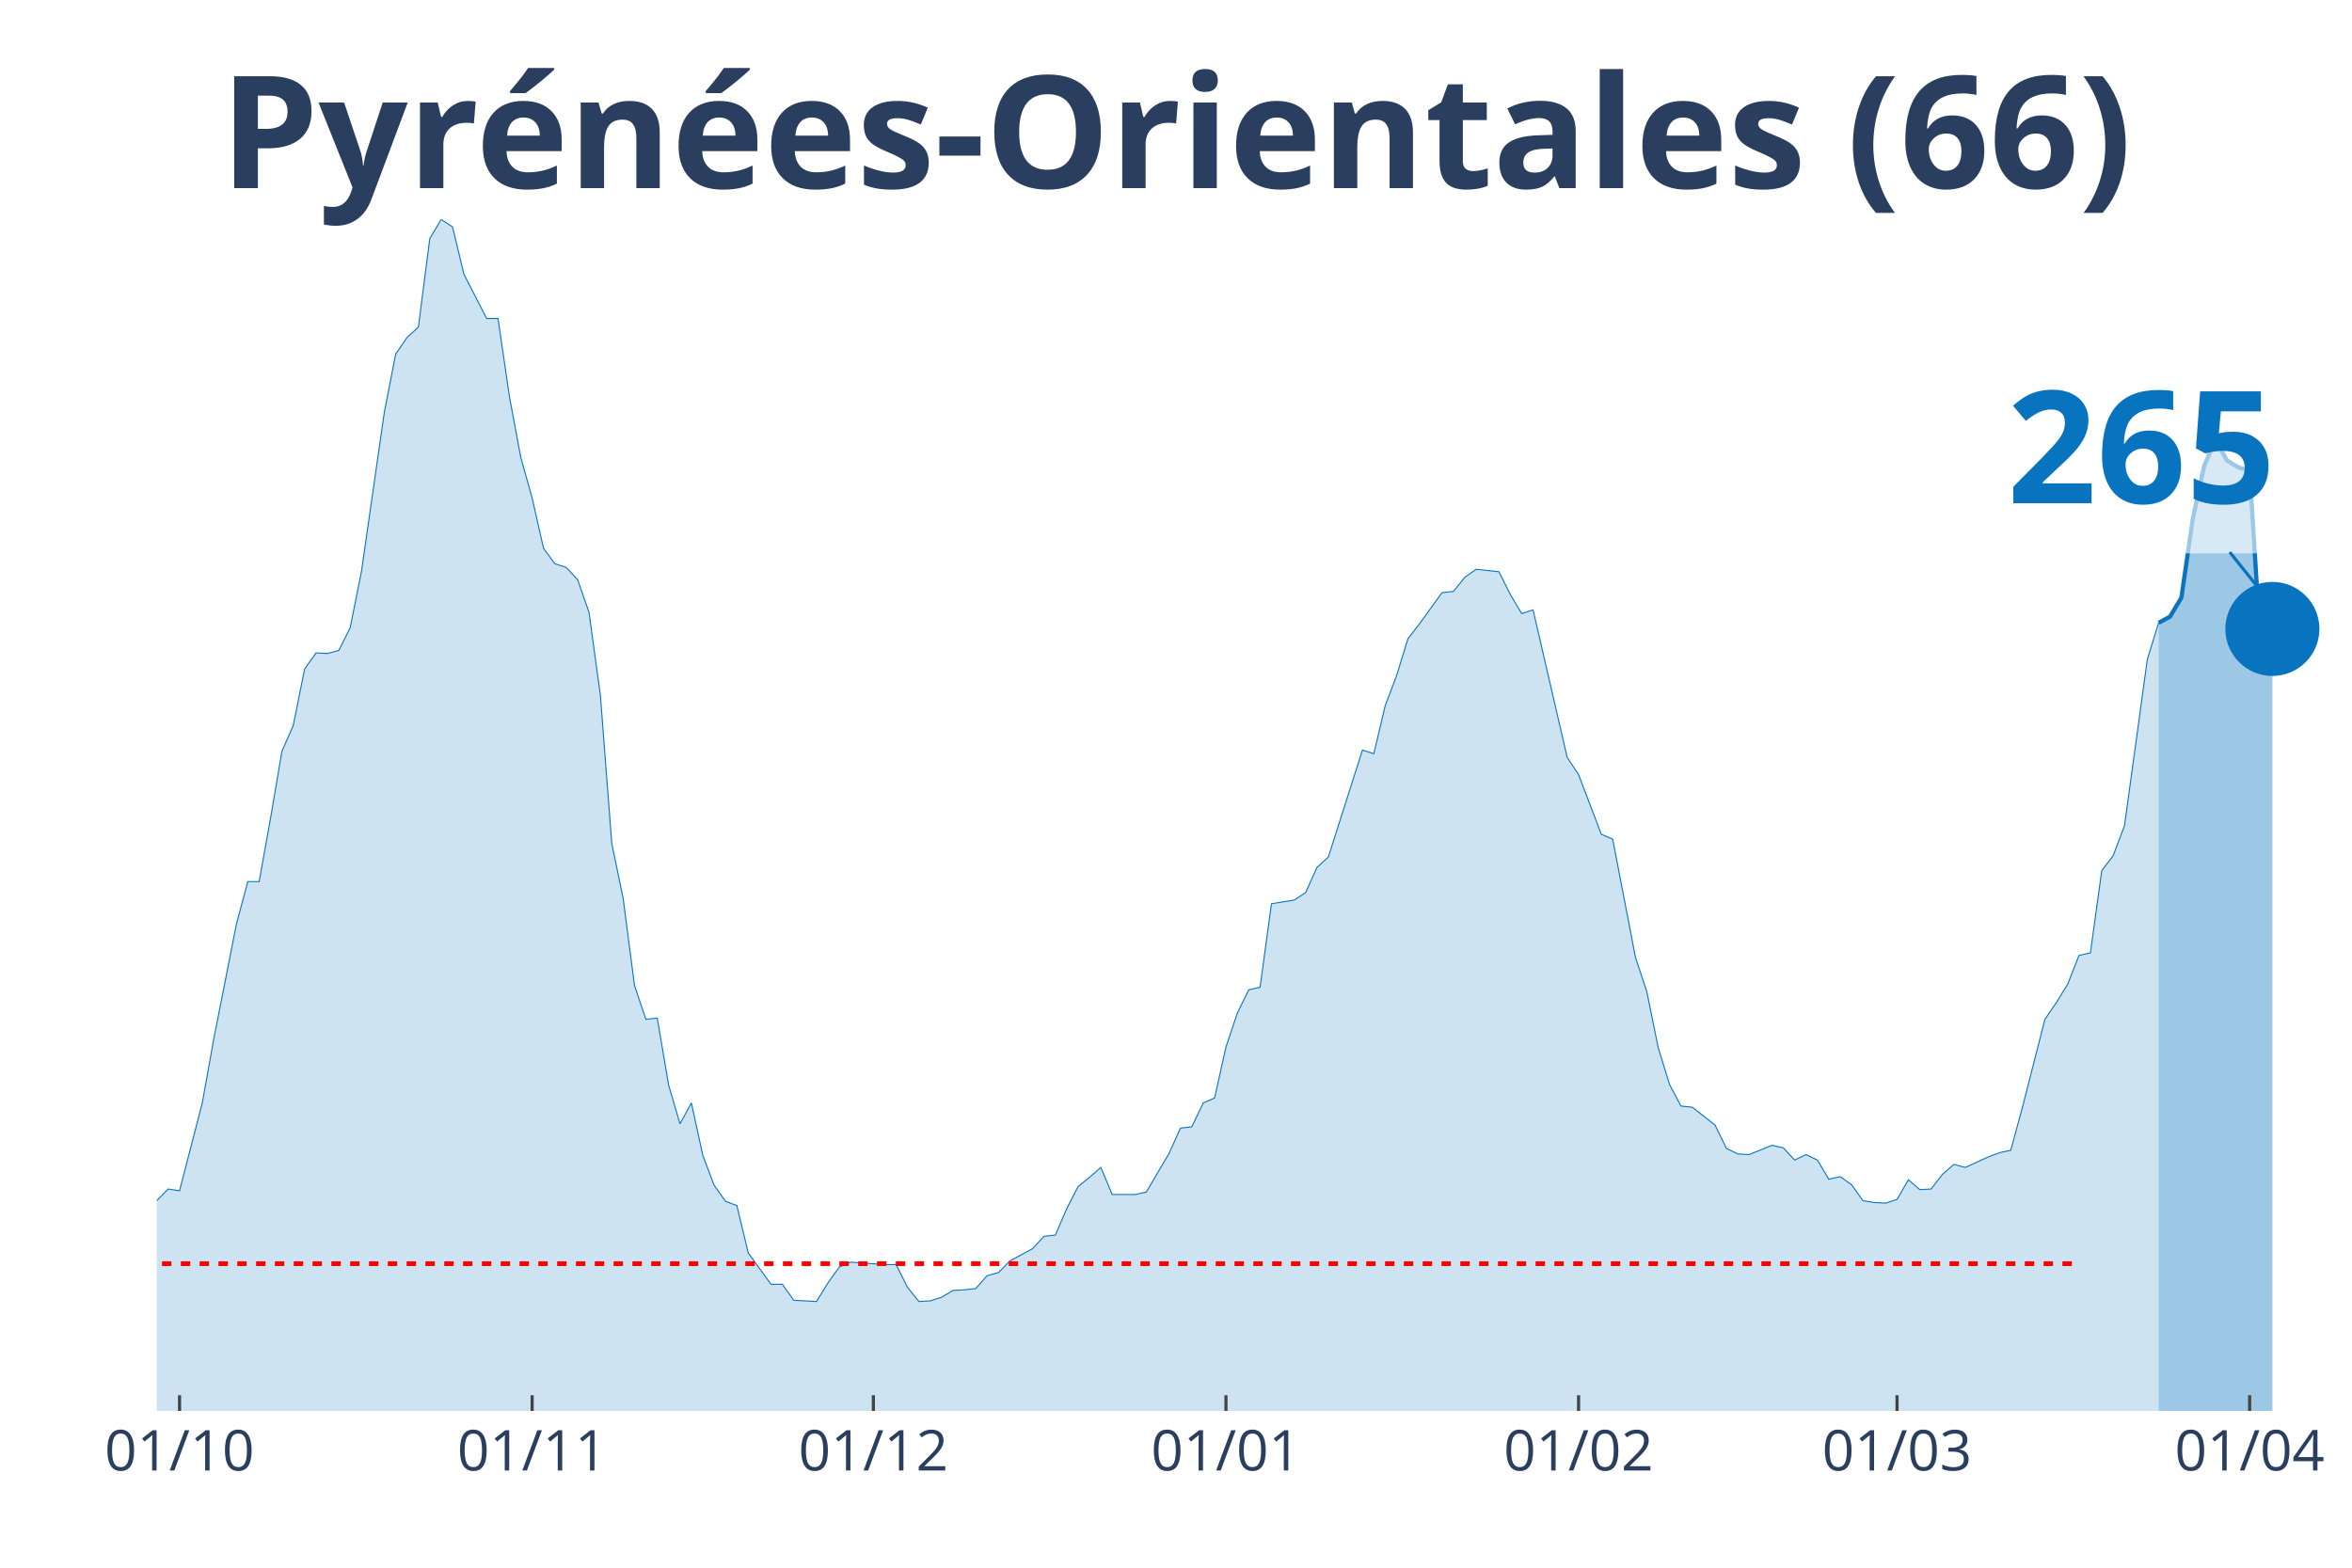
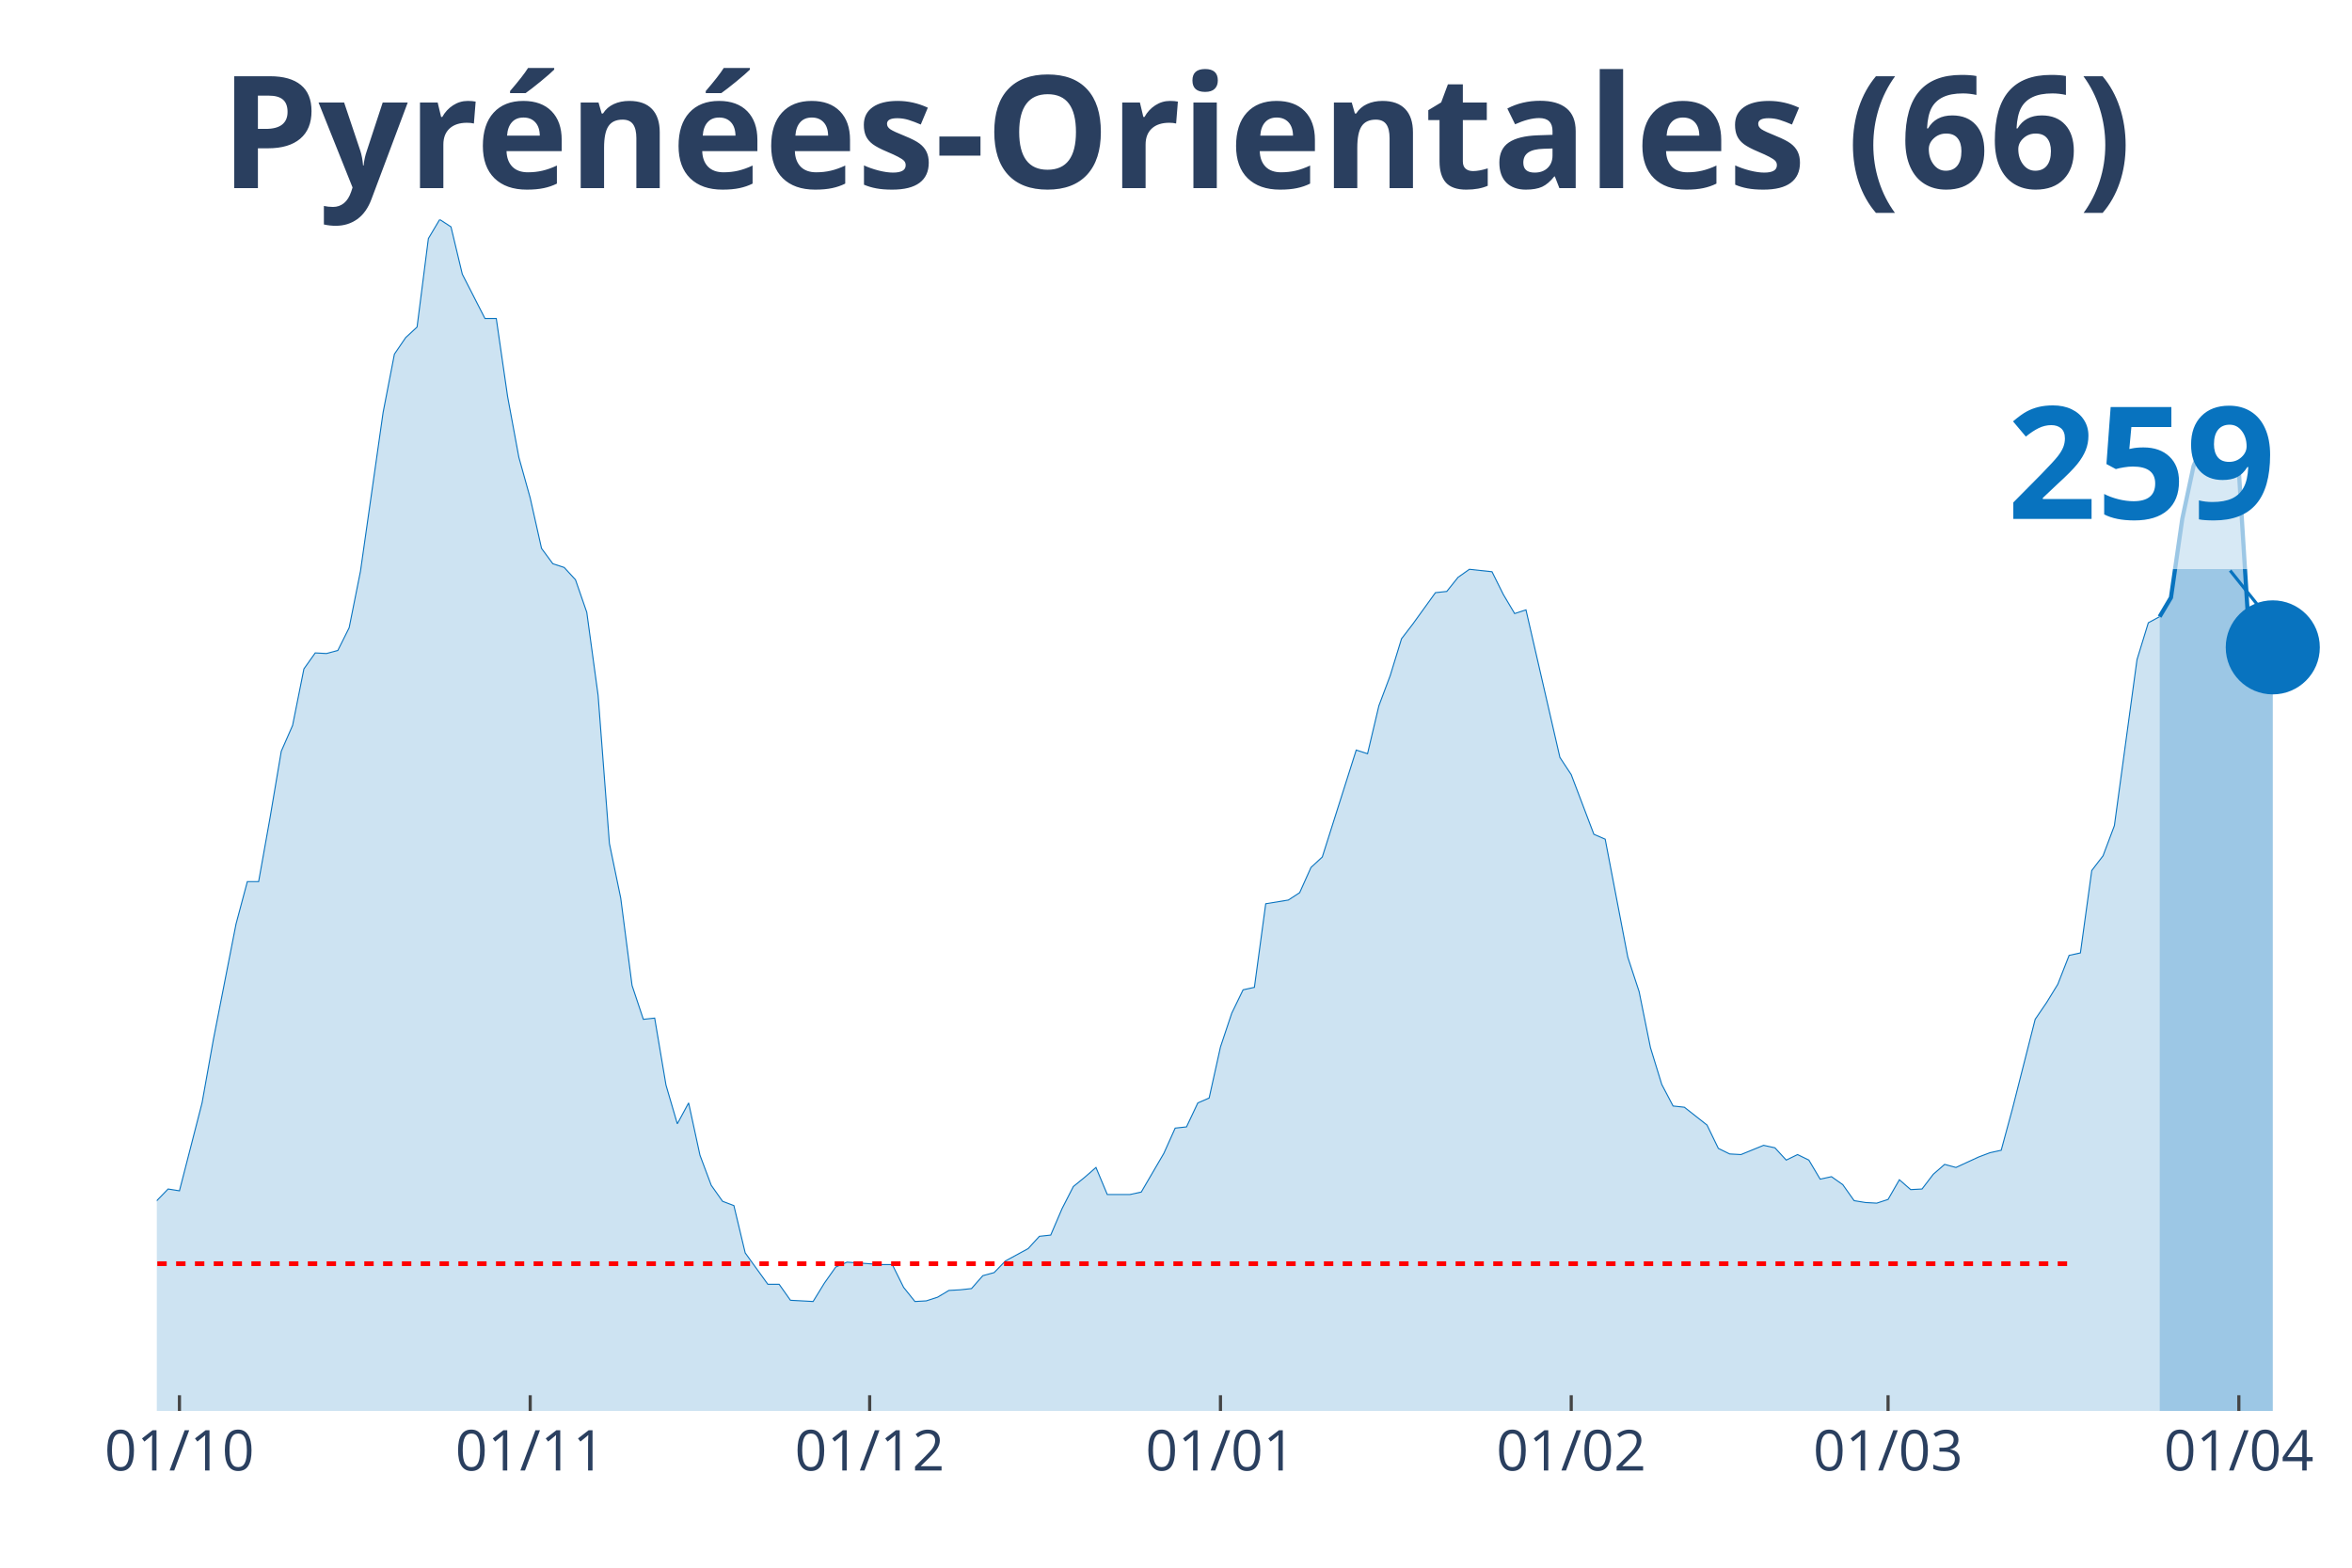
<svg xmlns="http://www.w3.org/2000/svg" class="main-svg" width="1125" height="750" style="" viewBox="0 0 750 500">
  <rect x="0" y="0" width="750" height="500" style="fill: rgb(0, 0, 0); fill-opacity: 0;" />
-   <defs id="defs-5bfb21">
+   <defs id="defs-a067ab">
    <g class="clips">
-       <clipPath id="clip5bfb21xyplot" class="plotclip">
+       <clipPath id="clipa067abxyplot" class="plotclip">
        <rect width="700" height="380" />
      </clipPath>
-       <clipPath class="axesclip" id="clip5bfb21x">
+       <clipPath class="axesclip" id="clipa067abx">
        <rect x="50" y="0" width="700" height="500" />
      </clipPath>
-       <clipPath class="axesclip" id="clip5bfb21y">
+       <clipPath class="axesclip" id="clipa067aby">
        <rect x="0" y="70" width="750" height="380" />
      </clipPath>
-       <clipPath class="axesclip" id="clip5bfb21xy">
+       <clipPath class="axesclip" id="clipa067abxy">
        <rect x="50" y="70" width="700" height="380" />
      </clipPath>
    </g>
    <g class="gradients" />
  </defs>
  <g class="bglayer">
    <rect class="bg" x="50" y="70" width="700" height="380" style="fill: rgb(0, 0, 0); fill-opacity: 0; stroke-width: 0;" />
  </g>
  <g class="layer-below">
    <g class="imagelayer" />
    <g class="shapelayer" />
  </g>
  <g class="cartesianlayer">
    <g class="subplot xy">
      <g class="layer-subplot">
        <g class="shapelayer" />
        <g class="imagelayer" />
      </g>
      <g class="gridlayer">
        <g class="x">
-           <path class="xgrid crisp" transform="translate(57.25,0)" d="M0,70v380" style="stroke: rgb(255, 255, 255); stroke-opacity: 1; stroke-width: 1px;" />
-           <path class="xgrid crisp" transform="translate(169.69,0)" d="M0,70v380" style="stroke: rgb(255, 255, 255); stroke-opacity: 1; stroke-width: 1px;" />
-           <path class="xgrid crisp" transform="translate(278.5,0)" d="M0,70v380" style="stroke: rgb(255, 255, 255); stroke-opacity: 1; stroke-width: 1px;" />
-           <path class="xgrid crisp" transform="translate(390.93,0)" d="M0,70v380" style="stroke: rgb(255, 255, 255); stroke-opacity: 1; stroke-width: 1px;" />
-           <path class="xgrid crisp" transform="translate(503.37,0)" d="M0,70v380" style="stroke: rgb(255, 255, 255); stroke-opacity: 1; stroke-width: 1px;" />
-           <path class="xgrid crisp" transform="translate(604.92,0)" d="M0,70v380" style="stroke: rgb(255, 255, 255); stroke-opacity: 1; stroke-width: 1px;" />
-           <path class="xgrid crisp" transform="translate(717.36,0)" d="M0,70v380" style="stroke: rgb(255, 255, 255); stroke-opacity: 1; stroke-width: 1px;" />
+           <path class="xgrid crisp" transform="translate(57.22,0)" d="M0,70v380" style="stroke: rgb(255, 255, 255); stroke-opacity: 1; stroke-width: 1px;" />
+           <path class="xgrid crisp" transform="translate(169.07,0)" d="M0,70v380" style="stroke: rgb(255, 255, 255); stroke-opacity: 1; stroke-width: 1px;" />
+           <path class="xgrid crisp" transform="translate(277.32,0)" d="M0,70v380" style="stroke: rgb(255, 255, 255); stroke-opacity: 1; stroke-width: 1px;" />
+           <path class="xgrid crisp" transform="translate(389.18,0)" d="M0,70v380" style="stroke: rgb(255, 255, 255); stroke-opacity: 1; stroke-width: 1px;" />
+           <path class="xgrid crisp" transform="translate(501.03,0)" d="M0,70v380" style="stroke: rgb(255, 255, 255); stroke-opacity: 1; stroke-width: 1px;" />
+           <path class="xgrid crisp" transform="translate(602.06,0)" d="M0,70v380" style="stroke: rgb(255, 255, 255); stroke-opacity: 1; stroke-width: 1px;" />
+           <path class="xgrid crisp" transform="translate(713.92,0)" d="M0,70v380" style="stroke: rgb(255, 255, 255); stroke-opacity: 1; stroke-width: 1px;" />
        </g>
        <g class="y" />
      </g>
      <g class="zerolinelayer" />
      <path class="xlines-below" />
      <path class="ylines-below" />
      <g class="overlines-below" />
      <g class="xaxislayer-below" />
      <g class="yaxislayer-below" />
      <g class="overaxes-below" />
-       <g class="plot" transform="translate(50, 70)" clip-path="url('#clip5bfb21xyplot')">
+       <g class="plot" transform="translate(50, 70)" clip-path="url('#clipa067abxyplot')">
        <g class="scatterlayer mlayer">
-           <g class="trace scatter trace54ab84" style="stroke-miterlimit: 2;">
+           <g class="trace scatter tracecb6ff2" style="stroke-miterlimit: 2;">
            <g class="fills">
              <g>
-                 <path class="js-fill" d="M638.34,380L-493.26,380L-493.26,380L-253.89,378.04L-250.26,376.08L-235.75,373.92L-232.12,372.55L-221.24,373.92L-217.62,373.92L-210.36,376.08L-206.74,377.06L-170.47,373.33L-166.84,370L-155.96,364.51L-152.33,364.9L-145.08,362.35L-141.45,363.14L-137.82,359.8L-134.2,360L-130.57,359.61L-126.94,353.33L-119.69,352.35L-116.06,344.9L-108.81,336.08L-105.18,326.86L-101.55,316.27L-97.93,314.31L-94.3,314.12L-90.67,305.29L-87.05,301.96L-83.42,295.69L-79.79,298.82L-76.17,298.63L-72.54,295.1L-68.91,294.71L-65.28,300.39L-61.66,291.37L-58.03,293.33L-54.4,286.47L-47.15,291.37L-43.52,291.76L-39.9,283.92L-36.27,294.12L-32.64,293.92L-29.02,297.65L-21.76,300.59L-18.13,300L-14.51,311.96L-10.88,314.9L-3.63,316.67L0,312.94L3.63,309.22L7.25,309.8L14.51,281.76L18.13,261.57L25.39,224.71L29.02,211.18L32.64,211.18L36.27,190.98L39.9,169.61L43.52,161.37L47.15,143.33L50.78,138.24L54.4,138.43L58.03,137.45L61.66,130.2L65.28,112.16L72.54,61.57L76.17,42.94L79.79,37.65L83.42,34.31L87.05,6.08L90.67,0L94.3,2.35L97.93,17.45L105.18,31.57L108.81,31.57L112.44,56.47L116.06,75.88L119.69,88.82L123.32,104.9L126.94,109.8L130.57,110.98L134.2,114.9L137.82,125.29L141.45,151.76L145.08,199.02L148.7,216.47L152.33,244.31L155.96,255.1L159.59,254.71L163.21,276.08L166.84,288.43L170.47,281.76L174.09,298.43L177.72,308.04L181.35,313.14L184.97,314.51L188.6,329.61L195.85,339.61L199.48,339.61L203.11,344.71L206.74,344.9L210.36,345.1L213.99,339.22L217.62,334.12L221.24,332.55L232.12,333.33L235.75,333.33L239.38,340.59L243.01,345.1L246.63,344.9L250.26,343.73L253.89,341.57L257.51,341.37L261.14,340.98L264.77,336.86L268.39,335.88L272.02,332.16L279.27,328.24L282.9,324.31L286.53,323.92L290.16,315.49L293.78,308.43L297.41,305.49L301.04,302.35L304.66,310.98L311.92,310.98L315.54,310.2L322.8,297.84L326.42,289.8L330.05,289.41L333.68,281.76L337.31,280.2L340.93,263.92L344.56,253.14L348.19,245.69L351.81,244.9L355.44,218.24L362.69,217.06L366.32,214.71L369.95,206.67L373.58,203.33L384.46,169.22L388.08,170.39L391.71,155.1L395.34,145.49L398.96,133.73L402.59,129.02L409.84,119.02L413.47,118.63L417.1,114.12L420.73,111.57L427.98,112.35L431.61,119.61L435.23,125.69L438.86,124.51L449.74,171.57L453.37,177.06L460.62,196.08L464.25,197.65L471.5,235.29L475.13,246.27L478.76,264.12L482.38,275.88L486.01,282.75L489.64,283.14L496.89,288.82L500.52,296.27L504.15,298.04L507.77,298.24L515.03,295.29L518.65,296.08L522.28,300L525.91,298.24L529.53,300L533.16,306.08L536.79,305.29L540.41,307.84L544.04,312.94L547.67,313.53L551.3,313.73L554.92,312.55L558.55,306.27L562.18,309.41L565.8,309.22L569.43,304.51L573.06,301.37L576.68,302.35L583.94,299.02L587.56,297.65L591.19,296.86L594.82,283.53L602.07,255.1L605.7,249.8L609.33,243.92L612.95,234.71L616.58,233.92L620.21,207.65L623.83,202.94L627.46,193.33L634.72,140.39L638.34,128.63" style="fill: rgb(8, 115, 191); fill-opacity: 0.2; stroke-width: 0;" />
+                 <path class="js-fill" d="M638.66,380L-490.72,380L-490.72,380L-252.58,378.04L-248.97,376.08L-234.54,373.92L-230.93,372.55L-220.1,373.92L-216.49,373.92L-209.28,376.08L-205.67,377.06L-169.59,373.33L-165.98,370L-155.15,364.51L-151.55,364.9L-144.33,362.35L-140.72,363.14L-137.11,359.8L-133.51,360L-129.9,359.61L-126.29,353.33L-119.07,352.35L-115.46,344.9L-108.25,336.08L-104.64,326.86L-101.03,316.27L-97.42,314.31L-93.81,314.12L-90.21,305.29L-86.6,301.96L-82.99,295.69L-79.38,298.82L-75.77,298.63L-72.16,295.1L-68.56,294.71L-64.95,300.39L-61.34,291.37L-57.73,293.33L-54.12,286.47L-46.91,291.37L-43.3,291.76L-39.69,283.92L-36.08,294.12L-32.47,293.92L-28.87,297.65L-21.65,300.59L-18.04,300L-14.43,311.96L-10.82,314.9L-3.61,316.67L0,312.94L3.61,309.22L7.22,309.8L14.43,281.76L18.04,261.57L25.26,224.71L28.87,211.18L32.47,211.18L36.08,190.98L39.69,169.61L43.3,161.37L46.91,143.33L50.52,138.24L54.12,138.43L57.73,137.45L61.34,130.2L64.95,112.16L72.16,61.57L75.77,42.94L79.38,37.65L82.99,34.31L86.6,6.08L90.21,0L93.81,2.35L97.42,17.45L104.64,31.57L108.25,31.57L111.86,56.47L115.46,75.88L119.07,88.82L122.68,104.9L126.29,109.8L129.9,110.98L133.51,114.9L137.11,125.29L140.72,151.76L144.33,199.02L147.94,216.47L151.55,244.31L155.15,255.1L158.76,254.71L162.37,276.08L165.98,288.43L169.59,281.76L173.2,298.43L176.8,308.04L180.41,313.14L184.02,314.51L187.63,329.61L194.85,339.61L198.45,339.61L202.06,344.71L205.67,344.9L209.28,345.1L212.89,339.22L216.49,334.12L220.1,332.55L230.93,333.33L234.54,333.33L238.14,340.59L241.75,345.1L245.36,344.9L248.97,343.73L252.58,341.57L256.19,341.37L259.79,340.98L263.4,336.86L267.01,335.88L270.62,332.16L277.84,328.24L281.44,324.31L285.05,323.92L288.66,315.49L292.27,308.43L295.88,305.49L299.48,302.35L303.09,310.98L310.31,310.98L313.92,310.2L321.13,297.84L324.74,289.8L328.35,289.41L331.96,281.76L335.57,280.2L339.18,263.92L342.78,253.14L346.39,245.69L350,244.9L353.61,218.24L360.82,217.06L364.43,214.71L368.04,206.67L371.65,203.33L382.47,169.22L386.08,170.39L389.69,155.1L393.3,145.49L396.91,133.73L400.52,129.02L407.73,119.02L411.34,118.63L414.95,114.12L418.56,111.57L425.77,112.35L429.38,119.61L432.99,125.69L436.6,124.51L447.42,171.57L451.03,177.06L458.25,196.08L461.86,197.65L469.07,235.29L472.68,246.27L476.29,264.12L479.9,275.88L483.51,282.75L487.11,283.14L494.33,288.82L497.94,296.27L501.55,298.04L505.15,298.24L512.37,295.29L515.98,296.08L519.59,300L523.2,298.24L526.8,300L530.41,306.08L534.02,305.29L537.63,307.84L541.24,312.94L544.85,313.53L548.45,313.73L552.06,312.55L555.67,306.27L559.28,309.41L562.89,309.22L566.49,304.51L570.1,301.37L573.71,302.35L580.93,299.02L584.54,297.65L588.14,296.86L591.75,283.53L598.97,255.1L602.58,249.8L606.19,243.92L609.79,234.71L613.4,233.92L617.01,207.65L620.62,202.94L624.23,193.33L631.44,140.39L635.05,128.63L638.66,126.67" style="fill: rgb(8, 115, 191); fill-opacity: 0.2; stroke-width: 0;" />
              </g>
            </g>
            <g class="errorbars" />
            <g class="lines">
-               <path class="js-line" d="M-493.26,380L-253.89,378.04L-250.26,376.08L-235.75,373.92L-232.12,372.55L-221.24,373.92L-217.62,373.92L-210.36,376.08L-206.74,377.06L-170.47,373.33L-166.84,370L-155.96,364.51L-152.33,364.9L-145.08,362.35L-141.45,363.14L-137.82,359.8L-134.2,360L-130.57,359.61L-126.94,353.33L-119.69,352.35L-116.06,344.9L-108.81,336.08L-105.18,326.86L-101.55,316.27L-97.93,314.31L-94.3,314.12L-90.67,305.29L-87.05,301.96L-83.42,295.69L-79.79,298.82L-76.17,298.63L-72.54,295.1L-68.91,294.71L-65.28,300.39L-61.66,291.37L-58.03,293.33L-54.4,286.47L-47.15,291.37L-43.52,291.76L-39.9,283.92L-36.27,294.12L-32.64,293.92L-29.02,297.65L-21.76,300.59L-18.13,300L-14.51,311.96L-10.88,314.9L-3.63,316.67L0,312.94L3.63,309.22L7.25,309.8L14.51,281.76L18.13,261.57L25.39,224.71L29.02,211.18L32.64,211.18L36.27,190.98L39.9,169.61L43.52,161.37L47.15,143.33L50.78,138.24L54.4,138.43L58.03,137.45L61.66,130.2L65.28,112.16L72.54,61.57L76.17,42.94L79.79,37.65L83.42,34.31L87.05,6.08L90.67,0L94.3,2.35L97.93,17.45L105.18,31.57L108.81,31.57L112.44,56.47L116.06,75.88L119.69,88.82L123.32,104.9L126.94,109.8L130.57,110.98L134.2,114.9L137.82,125.29L141.45,151.76L145.08,199.02L148.7,216.47L152.33,244.31L155.96,255.1L159.59,254.71L163.21,276.08L166.84,288.43L170.47,281.76L174.09,298.43L177.72,308.04L181.35,313.14L184.97,314.51L188.6,329.61L195.85,339.61L199.48,339.61L203.11,344.71L206.74,344.9L210.36,345.1L213.99,339.22L217.62,334.12L221.24,332.55L232.12,333.33L235.75,333.33L239.38,340.59L243.01,345.1L246.63,344.9L250.26,343.73L253.89,341.57L257.51,341.37L261.14,340.98L264.77,336.86L268.39,335.88L272.02,332.16L279.27,328.24L282.9,324.31L286.53,323.92L290.16,315.49L293.78,308.43L297.41,305.49L301.04,302.35L304.66,310.98L311.92,310.98L315.54,310.2L322.8,297.84L326.42,289.8L330.05,289.41L333.68,281.76L337.31,280.2L340.93,263.92L344.56,253.14L348.19,245.69L351.81,244.9L355.44,218.24L362.69,217.06L366.32,214.71L369.95,206.67L373.58,203.33L384.46,169.22L388.08,170.39L391.71,155.1L395.34,145.49L398.96,133.73L402.59,129.02L409.84,119.02L413.47,118.63L417.1,114.12L420.73,111.57L427.98,112.35L431.61,119.61L435.23,125.69L438.86,124.51L449.74,171.57L453.37,177.06L460.62,196.08L464.25,197.65L471.5,235.29L475.13,246.27L478.76,264.12L482.38,275.88L486.01,282.75L489.64,283.14L496.89,288.82L500.52,296.27L504.15,298.04L507.77,298.24L515.03,295.29L518.65,296.08L522.28,300L525.91,298.24L529.53,300L533.16,306.08L536.79,305.29L540.41,307.84L544.04,312.94L547.67,313.53L551.3,313.73L554.92,312.55L558.55,306.27L562.18,309.41L565.8,309.22L569.43,304.51L573.06,301.37L576.68,302.35L583.94,299.02L587.56,297.65L591.19,296.86L594.82,283.53L602.07,255.1L605.7,249.8L609.33,243.92L612.95,234.71L616.58,233.92L620.21,207.65L623.83,202.94L627.46,193.33L634.72,140.39L638.34,128.63" style="vector-effect: non-scaling-stroke; fill: none; stroke: rgb(8, 115, 191); stroke-opacity: 1; stroke-width: 0.5px; opacity: 1;" />
+               <path class="js-line" d="M-490.72,380L-252.58,378.04L-248.97,376.08L-234.54,373.92L-230.93,372.55L-220.1,373.92L-216.49,373.92L-209.28,376.08L-205.67,377.06L-169.59,373.33L-165.98,370L-155.15,364.51L-151.55,364.9L-144.33,362.35L-140.72,363.14L-137.11,359.8L-133.51,360L-129.9,359.61L-126.29,353.33L-119.07,352.35L-115.46,344.9L-108.25,336.08L-104.64,326.86L-101.03,316.27L-97.42,314.31L-93.81,314.12L-90.21,305.29L-86.6,301.96L-82.99,295.69L-79.38,298.82L-75.77,298.63L-72.16,295.1L-68.56,294.71L-64.95,300.39L-61.34,291.37L-57.73,293.33L-54.12,286.47L-46.91,291.37L-43.3,291.76L-39.69,283.92L-36.08,294.12L-32.47,293.92L-28.87,297.65L-21.65,300.59L-18.04,300L-14.43,311.96L-10.82,314.9L-3.61,316.67L0,312.94L3.61,309.22L7.22,309.8L14.43,281.76L18.04,261.57L25.26,224.71L28.87,211.18L32.47,211.18L36.08,190.98L39.69,169.61L43.3,161.37L46.91,143.33L50.52,138.24L54.12,138.43L57.73,137.45L61.34,130.2L64.95,112.16L72.16,61.57L75.77,42.94L79.38,37.65L82.99,34.31L86.6,6.08L90.21,0L93.81,2.35L97.42,17.45L104.64,31.57L108.25,31.57L111.86,56.47L115.46,75.88L119.07,88.82L122.68,104.9L126.29,109.8L129.9,110.98L133.51,114.9L137.11,125.29L140.72,151.76L144.33,199.02L147.94,216.47L151.55,244.31L155.15,255.1L158.76,254.71L162.37,276.08L165.98,288.43L169.59,281.76L173.2,298.43L176.8,308.04L180.41,313.14L184.02,314.51L187.63,329.61L194.85,339.61L198.45,339.61L202.06,344.71L205.67,344.9L209.28,345.1L212.89,339.22L216.49,334.12L220.1,332.55L230.93,333.33L234.54,333.33L238.14,340.59L241.75,345.1L245.36,344.9L248.97,343.73L252.58,341.57L256.19,341.37L259.79,340.98L263.4,336.86L267.01,335.88L270.62,332.16L277.84,328.24L281.44,324.31L285.05,323.92L288.66,315.49L292.27,308.43L295.88,305.49L299.48,302.35L303.09,310.98L310.31,310.98L313.92,310.2L321.13,297.84L324.74,289.8L328.35,289.41L331.96,281.76L335.57,280.2L339.18,263.92L342.78,253.14L346.39,245.69L350,244.9L353.61,218.24L360.82,217.06L364.43,214.71L368.04,206.67L371.65,203.33L382.47,169.22L386.08,170.39L389.69,155.1L393.3,145.49L396.91,133.73L400.52,129.02L407.73,119.02L411.34,118.63L414.95,114.12L418.56,111.57L425.77,112.35L429.38,119.61L432.99,125.69L436.6,124.51L447.42,171.57L451.03,177.06L458.25,196.08L461.86,197.65L469.07,235.29L472.68,246.27L476.29,264.12L479.9,275.88L483.51,282.75L487.11,283.14L494.33,288.82L497.94,296.27L501.55,298.04L505.15,298.24L512.37,295.29L515.98,296.08L519.59,300L523.2,298.24L526.8,300L530.41,306.08L534.02,305.29L537.63,307.84L541.24,312.94L544.85,313.53L548.45,313.73L552.06,312.55L555.67,306.27L559.28,309.41L562.89,309.22L566.49,304.51L570.1,301.37L573.71,302.35L580.93,299.02L584.54,297.65L588.14,296.86L591.75,283.53L598.97,255.1L602.58,249.8L606.19,243.92L609.79,234.71L613.4,233.92L617.01,207.65L620.62,202.94L624.23,193.33L631.44,140.39L635.05,128.63L638.66,126.67" style="vector-effect: non-scaling-stroke; fill: none; stroke: rgb(8, 115, 191); stroke-opacity: 1; stroke-width: 0.5px; opacity: 1;" />
            </g>
            <g class="points" />
            <g class="text" />
          </g>
-           <g class="trace scatter traceb190c5" style="stroke-miterlimit: 2;">
+           <g class="trace scatter trace3e6950" style="stroke-miterlimit: 2;">
            <g class="fills">
              <g>
-                 <path class="js-fill" d="M674.61,380L638.34,380L638.34,128.63L641.97,126.67L645.6,120.59L649.22,95.49L652.85,78.63L656.48,70.2L660.1,76.86L663.73,79.02L667.36,80.2L670.98,138.04L674.61,130.59" style="fill: rgb(8, 115, 191); fill-opacity: 0.4; stroke-width: 0;" />
+                 <path class="js-fill" d="M674.74,380L638.66,380L638.66,126.67L642.27,120.59L645.88,95.49L649.48,78.63L653.09,70.2L656.7,76.86L660.31,79.02L663.92,80.2L667.53,138.04L671.13,130.78L674.74,136.47" style="fill: rgb(8, 115, 191); fill-opacity: 0.4; stroke-width: 0;" />
              </g>
            </g>
            <g class="errorbars" />
            <g class="lines">
-               <path class="js-line" d="M638.34,128.63L641.97,126.67L645.6,120.59L649.22,95.49L652.85,78.63L656.48,70.2L660.1,76.86L663.73,79.02L667.36,80.2L670.98,138.04L674.61,130.59" style="vector-effect: non-scaling-stroke; fill: none; stroke: rgb(8, 115, 191); stroke-opacity: 1; stroke-width: 2px; opacity: 1;" />
+               <path class="js-line" d="M638.66,126.67L642.27,120.59L645.88,95.49L649.48,78.63L653.09,70.2L656.7,76.86L660.31,79.02L663.92,80.2L667.53,138.04L671.13,130.78L674.74,136.47" style="vector-effect: non-scaling-stroke; fill: none; stroke: rgb(8, 115, 191); stroke-opacity: 1; stroke-width: 2px; opacity: 1;" />
            </g>
            <g class="points" />
            <g class="text" />
          </g>
-           <g class="trace scatter trace753e7d" style="stroke-miterlimit: 2; opacity: 1;">
+           <g class="trace scatter trace167089" style="stroke-miterlimit: 2; opacity: 1;">
            <g class="fills" />
            <g class="errorbars" />
            <g class="lines" />
            <g class="points">
-               <path class="point" transform="translate(674.61,130.59)" d="M15,0A15,15 0 1,1 0,-15A15,15 0 0,1 15,0Z" style="opacity: 1; stroke-width: 0px; fill: rgb(8, 115, 191); fill-opacity: 1;" />
+               <path class="point" transform="translate(674.74,136.47)" d="M15,0A15,15 0 1,1 0,-15A15,15 0 0,1 15,0Z" style="opacity: 1; stroke-width: 0px; fill: rgb(8, 115, 191); fill-opacity: 1;" />
            </g>
            <g class="text" />
          </g>
        </g>
      </g>
      <g class="overplot" />
      <path class="xlines-above crisp" style="fill: none; stroke-width: 1px; stroke: rgb(0, 0, 0); stroke-opacity: 0;" d="" />
      <path class="ylines-above crisp" style="fill: none;" d="M0,0" />
      <g class="overlines-above" />
      <g class="xaxislayer-above">
-         <path class="xtick ticks crisp" d="M0,450v-5" transform="translate(57.25,0)" style="stroke: rgb(68, 68, 68); stroke-opacity: 1; stroke-width: 1px;" />
-         <path class="xtick ticks crisp" d="M0,450v-5" transform="translate(169.69,0)" style="stroke: rgb(68, 68, 68); stroke-opacity: 1; stroke-width: 1px;" />
-         <path class="xtick ticks crisp" d="M0,450v-5" transform="translate(278.5,0)" style="stroke: rgb(68, 68, 68); stroke-opacity: 1; stroke-width: 1px;" />
-         <path class="xtick ticks crisp" d="M0,450v-5" transform="translate(390.93,0)" style="stroke: rgb(68, 68, 68); stroke-opacity: 1; stroke-width: 1px;" />
-         <path class="xtick ticks crisp" d="M0,450v-5" transform="translate(503.37,0)" style="stroke: rgb(68, 68, 68); stroke-opacity: 1; stroke-width: 1px;" />
-         <path class="xtick ticks crisp" d="M0,450v-5" transform="translate(604.92,0)" style="stroke: rgb(68, 68, 68); stroke-opacity: 1; stroke-width: 1px;" />
-         <path class="xtick ticks crisp" d="M0,450v-5" transform="translate(717.36,0)" style="stroke: rgb(68, 68, 68); stroke-opacity: 1; stroke-width: 1px;" />
+         <path class="xtick ticks crisp" d="M0,450v-5" transform="translate(57.22,0)" style="stroke: rgb(68, 68, 68); stroke-opacity: 1; stroke-width: 1px;" />
+         <path class="xtick ticks crisp" d="M0,450v-5" transform="translate(169.07,0)" style="stroke: rgb(68, 68, 68); stroke-opacity: 1; stroke-width: 1px;" />
+         <path class="xtick ticks crisp" d="M0,450v-5" transform="translate(277.32,0)" style="stroke: rgb(68, 68, 68); stroke-opacity: 1; stroke-width: 1px;" />
+         <path class="xtick ticks crisp" d="M0,450v-5" transform="translate(389.18,0)" style="stroke: rgb(68, 68, 68); stroke-opacity: 1; stroke-width: 1px;" />
+         <path class="xtick ticks crisp" d="M0,450v-5" transform="translate(501.03,0)" style="stroke: rgb(68, 68, 68); stroke-opacity: 1; stroke-width: 1px;" />
+         <path class="xtick ticks crisp" d="M0,450v-5" transform="translate(602.06,0)" style="stroke: rgb(68, 68, 68); stroke-opacity: 1; stroke-width: 1px;" />
+         <path class="xtick ticks crisp" d="M0,450v-5" transform="translate(713.92,0)" style="stroke: rgb(68, 68, 68); stroke-opacity: 1; stroke-width: 1px;" />
        <g class="xtick">
-           <text text-anchor="middle" x="0" y="469" transform="translate(57.25,0)" style="font-family: 'Open Sans', verdana, arial, sans-serif; font-size: 18px; fill: rgb(42, 63, 95); fill-opacity: 1; white-space: pre;">01/10</text>
+           <text text-anchor="middle" x="0" y="469" transform="translate(57.22,0)" style="font-family: 'Open Sans', verdana, arial, sans-serif; font-size: 18px; fill: rgb(42, 63, 95); fill-opacity: 1; white-space: pre;">01/10</text>
        </g>
        <g class="xtick">
-           <text text-anchor="middle" x="0" y="469" transform="translate(169.69,0)" style="font-family: 'Open Sans', verdana, arial, sans-serif; font-size: 18px; fill: rgb(42, 63, 95); fill-opacity: 1; white-space: pre;">01/11</text>
+           <text text-anchor="middle" x="0" y="469" transform="translate(169.07,0)" style="font-family: 'Open Sans', verdana, arial, sans-serif; font-size: 18px; fill: rgb(42, 63, 95); fill-opacity: 1; white-space: pre;">01/11</text>
        </g>
        <g class="xtick">
-           <text text-anchor="middle" x="0" y="469" transform="translate(278.5,0)" style="font-family: 'Open Sans', verdana, arial, sans-serif; font-size: 18px; fill: rgb(42, 63, 95); fill-opacity: 1; white-space: pre;">01/12</text>
+           <text text-anchor="middle" x="0" y="469" transform="translate(277.32,0)" style="font-family: 'Open Sans', verdana, arial, sans-serif; font-size: 18px; fill: rgb(42, 63, 95); fill-opacity: 1; white-space: pre;">01/12</text>
        </g>
        <g class="xtick">
-           <text text-anchor="middle" x="0" y="469" transform="translate(390.93,0)" style="font-family: 'Open Sans', verdana, arial, sans-serif; font-size: 18px; fill: rgb(42, 63, 95); fill-opacity: 1; white-space: pre;">01/01</text>
+           <text text-anchor="middle" x="0" y="469" transform="translate(389.18,0)" style="font-family: 'Open Sans', verdana, arial, sans-serif; font-size: 18px; fill: rgb(42, 63, 95); fill-opacity: 1; white-space: pre;">01/01</text>
        </g>
        <g class="xtick">
-           <text text-anchor="middle" x="0" y="469" transform="translate(503.37,0)" style="font-family: 'Open Sans', verdana, arial, sans-serif; font-size: 18px; fill: rgb(42, 63, 95); fill-opacity: 1; white-space: pre;">01/02</text>
+           <text text-anchor="middle" x="0" y="469" transform="translate(501.03,0)" style="font-family: 'Open Sans', verdana, arial, sans-serif; font-size: 18px; fill: rgb(42, 63, 95); fill-opacity: 1; white-space: pre;">01/02</text>
        </g>
        <g class="xtick">
-           <text text-anchor="middle" x="0" y="469" transform="translate(604.92,0)" style="font-family: 'Open Sans', verdana, arial, sans-serif; font-size: 18px; fill: rgb(42, 63, 95); fill-opacity: 1; white-space: pre;">01/03</text>
+           <text text-anchor="middle" x="0" y="469" transform="translate(602.06,0)" style="font-family: 'Open Sans', verdana, arial, sans-serif; font-size: 18px; fill: rgb(42, 63, 95); fill-opacity: 1; white-space: pre;">01/03</text>
        </g>
        <g class="xtick">
-           <text text-anchor="middle" x="0" y="469" transform="translate(717.36,0)" style="font-family: 'Open Sans', verdana, arial, sans-serif; font-size: 18px; fill: rgb(42, 63, 95); fill-opacity: 1; white-space: pre;">01/04</text>
+           <text text-anchor="middle" x="0" y="469" transform="translate(713.92,0)" style="font-family: 'Open Sans', verdana, arial, sans-serif; font-size: 18px; fill: rgb(42, 63, 95); fill-opacity: 1; white-space: pre;">01/04</text>
        </g>
      </g>
      <g class="yaxislayer-above" />
      <g class="overaxes-above" />
    </g>
  </g>
  <g class="polarlayer" />
  <g class="ternarylayer" />
  <g class="geolayer" />
  <g class="funnelarealayer" />
  <g class="pielayer" />
  <g class="treemaplayer" />
  <g class="sunburstlayer" />
  <g class="glimages" />
-   <defs id="topdefs-5bfb21">
+   <defs id="topdefs-a067ab">
    <g class="clips" />
  </defs>
  <g class="layer-above">
    <g class="imagelayer" />
    <g class="shapelayer">
-       <path data-index="0" fill-rule="evenodd" d="M-1988.34,403.04L662.95,403.04" clip-path="url('#clip5bfb21xy')" style="opacity: 1; stroke: rgb(255, 0, 0); stroke-opacity: 1; fill: rgb(0, 0, 0); fill-opacity: 0; stroke-dasharray: 3px, 3px; stroke-width: 1.5px;" />
+       <path data-index="0" fill-rule="evenodd" d="M-1977.84,403.04L659.79,403.04" clip-path="url('#clipa067abxy')" style="opacity: 1; stroke: rgb(255, 0, 0); stroke-opacity: 1; fill: rgb(0, 0, 0); fill-opacity: 0; stroke-dasharray: 3px, 3px; stroke-width: 1.5px;" />
    </g>
  </g>
  <g class="infolayer">
    <g class="g-gtitle">
      <text class="gtitle" x="375" y="25" text-anchor="middle" dy="0.7em" style="font-family: 'Open Sans', verdana, arial, sans-serif; font-size: 50px; fill: rgb(42, 63, 95); opacity: 1; font-weight: normal; white-space: pre;">
        <tspan style="font-weight:bold">Pyrénées-Orientales (66)</tspan>
      </text>
    </g>
    <g class="g-xtitle" />
    <g class="annotation" data-index="0" style="opacity: 1;">
-       <g class="annotation-text-g" transform="rotate(0,682.61,140.59)">
-         <g class="cursor-pointer" transform="translate(625, 105)">
+       <g class="annotation-text-g" transform="rotate(0,682.74,146.47)">
+         <g class="cursor-pointer" transform="translate(625, 110)">
          <rect class="bg" x="0.5" y="0.5" width="115" height="71" style="stroke-width: 1px; stroke: rgb(0, 0, 0); stroke-opacity: 0; fill: rgb(255, 255, 255); fill-opacity: 0.6;" />
          <text class="annotation-text" text-anchor="middle" x="57.812" y="55.5" style="font-family: 'Open Sans', verdana, arial, sans-serif; font-size: 50px; fill: rgb(8, 115, 191); fill-opacity: 1; white-space: pre;">
-             <tspan style="font-weight:bold">265 </tspan>
+             <tspan style="font-weight:bold">259 </tspan>
          </text>
        </g>
      </g>
      <g class="annotation-arrow-g" style="opacity: 1;">
-         <path d="M711.01,176.09L722.61,190.59" style="stroke-width: 1px; stroke: rgb(8, 115, 191); stroke-opacity: 1; stroke-dasharray: 0px, 0px, 18.569px, 18.569px;" />
+         <path d="M711.14,181.97L722.74,196.47" style="stroke-width: 1px; stroke: rgb(8, 115, 191); stroke-opacity: 1; stroke-dasharray: 0px, 0px, 18.569px, 18.569px;" />
      </g>
    </g>
  </g>
</svg>
